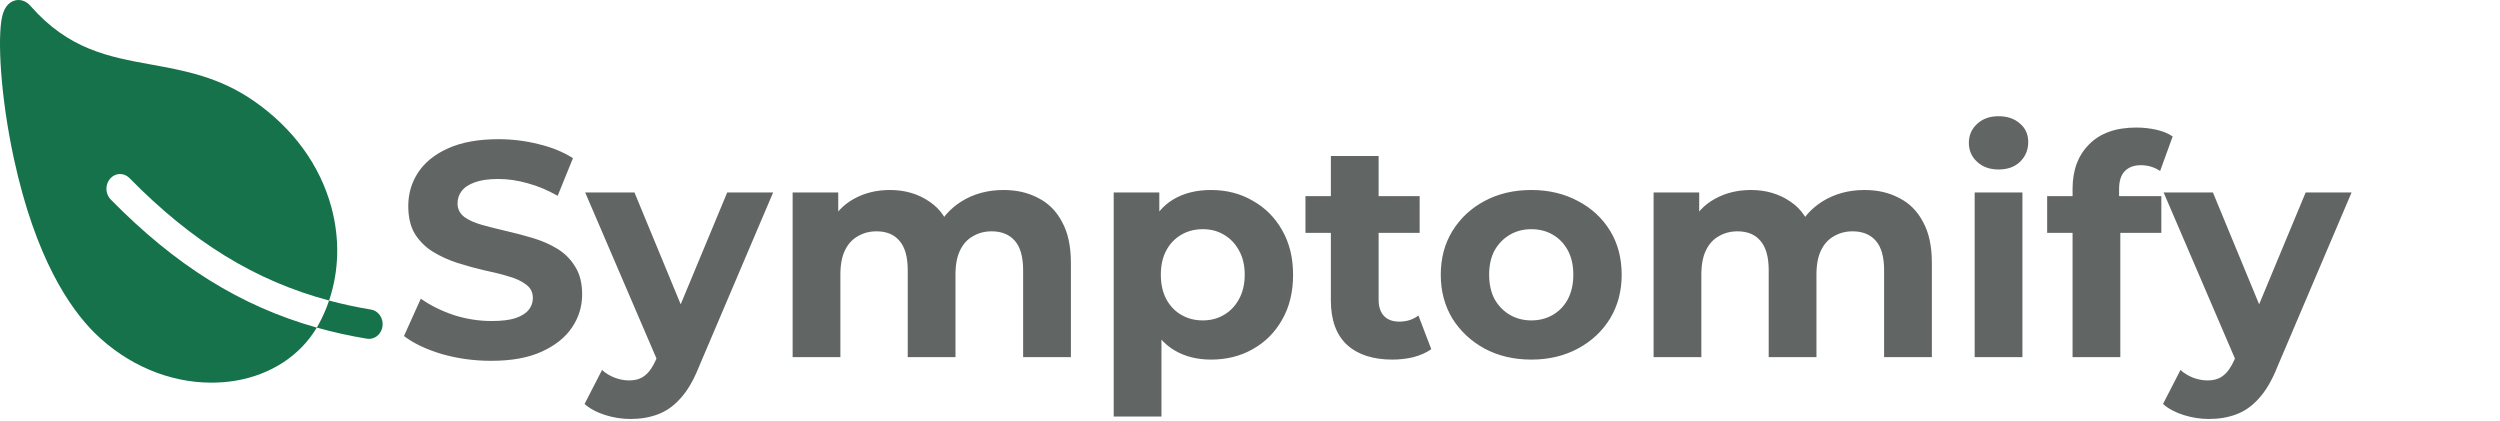
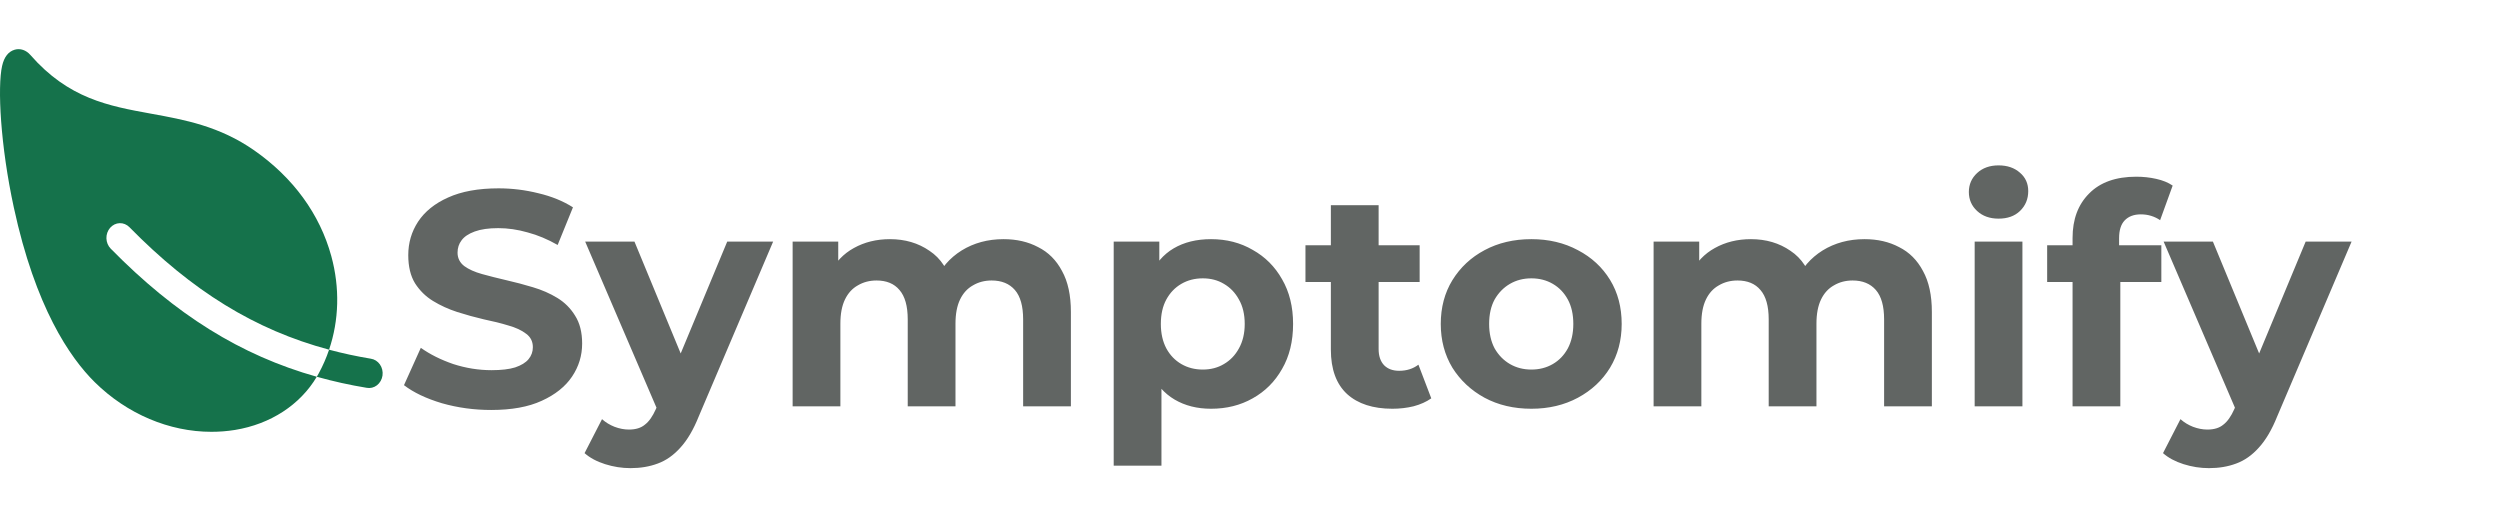
- <svg xmlns="http://www.w3.org/2000/svg" width="196" height="33" viewBox="0 0 196 33" fill="none">
+ <svg xmlns="http://www.w3.org/2000/svg" width="130" height="27" viewBox="0 0 196 33" fill="none">
  <path d="M38.512 28.288C37.168 28.288 35.88 28.112 34.648 27.76C33.416 27.392 32.424 26.92 31.672 26.344L32.992 23.416C33.712 23.928 34.56 24.352 35.536 24.688C36.528 25.008 37.528 25.168 38.536 25.168C39.304 25.168 39.92 25.096 40.384 24.952C40.864 24.792 41.216 24.576 41.44 24.304C41.664 24.032 41.776 23.72 41.776 23.368C41.776 22.92 41.6 22.568 41.248 22.312C40.896 22.04 40.432 21.824 39.856 21.664C39.28 21.488 38.64 21.328 37.936 21.184C37.248 21.024 36.552 20.832 35.848 20.608C35.16 20.384 34.528 20.096 33.952 19.744C33.376 19.392 32.904 18.928 32.536 18.352C32.184 17.776 32.008 17.04 32.008 16.144C32.008 15.184 32.264 14.312 32.776 13.528C33.304 12.728 34.088 12.096 35.128 11.632C36.184 11.152 37.504 10.912 39.088 10.912C40.144 10.912 41.184 11.04 42.208 11.296C43.232 11.536 44.136 11.904 44.92 12.4L43.72 15.352C42.936 14.904 42.152 14.576 41.368 14.368C40.584 14.144 39.816 14.032 39.064 14.032C38.312 14.032 37.696 14.12 37.216 14.296C36.736 14.472 36.392 14.704 36.184 14.992C35.976 15.264 35.872 15.584 35.872 15.952C35.872 16.384 36.048 16.736 36.4 17.008C36.752 17.264 37.216 17.472 37.792 17.632C38.368 17.792 39 17.952 39.688 18.112C40.392 18.272 41.088 18.456 41.776 18.664C42.48 18.872 43.12 19.152 43.696 19.504C44.272 19.856 44.736 20.32 45.088 20.896C45.456 21.472 45.64 22.2 45.64 23.08C45.64 24.024 45.376 24.888 44.848 25.672C44.32 26.456 43.528 27.088 42.472 27.568C41.432 28.048 40.112 28.288 38.512 28.288ZM49.43 32.848C48.758 32.848 48.094 32.744 47.438 32.536C46.782 32.328 46.246 32.04 45.83 31.672L47.198 29.008C47.486 29.264 47.814 29.464 48.182 29.608C48.566 29.752 48.942 29.824 49.31 29.824C49.838 29.824 50.254 29.696 50.558 29.44C50.878 29.2 51.166 28.792 51.422 28.216L52.094 26.632L52.382 26.224L57.014 15.088H60.614L54.782 28.792C54.366 29.832 53.886 30.648 53.342 31.24C52.814 31.832 52.222 32.248 51.566 32.488C50.926 32.728 50.214 32.848 49.43 32.848ZM51.638 28.504L45.878 15.088H49.742L54.206 25.888L51.638 28.504ZM78.678 14.896C79.702 14.896 80.606 15.104 81.39 15.52C82.19 15.92 82.814 16.544 83.262 17.392C83.726 18.224 83.958 19.296 83.958 20.608V28H80.214V21.184C80.214 20.144 79.998 19.376 79.566 18.88C79.134 18.384 78.526 18.136 77.742 18.136C77.198 18.136 76.71 18.264 76.278 18.52C75.846 18.76 75.51 19.128 75.27 19.624C75.03 20.12 74.91 20.752 74.91 21.52V28H71.166V21.184C71.166 20.144 70.95 19.376 70.518 18.88C70.102 18.384 69.502 18.136 68.718 18.136C68.174 18.136 67.686 18.264 67.254 18.52C66.822 18.76 66.486 19.128 66.246 19.624C66.006 20.12 65.886 20.752 65.886 21.52V28H62.142V15.088H65.718V18.616L65.046 17.584C65.494 16.704 66.126 16.04 66.942 15.592C67.774 15.128 68.718 14.896 69.774 14.896C70.958 14.896 71.99 15.2 72.87 15.808C73.766 16.4 74.358 17.312 74.646 18.544L73.326 18.184C73.758 17.176 74.446 16.376 75.39 15.784C76.35 15.192 77.446 14.896 78.678 14.896ZM94.946 28.192C93.858 28.192 92.906 27.952 92.09 27.472C91.274 26.992 90.634 26.264 90.17 25.288C89.722 24.296 89.498 23.048 89.498 21.544C89.498 20.024 89.714 18.776 90.146 17.8C90.578 16.824 91.202 16.096 92.018 15.616C92.834 15.136 93.81 14.896 94.946 14.896C96.162 14.896 97.25 15.176 98.21 15.736C99.186 16.28 99.954 17.048 100.514 18.04C101.09 19.032 101.378 20.2 101.378 21.544C101.378 22.904 101.09 24.08 100.514 25.072C99.954 26.064 99.186 26.832 98.21 27.376C97.25 27.92 96.162 28.192 94.946 28.192ZM87.314 32.656V15.088H90.89V17.728L90.818 21.568L91.058 25.384V32.656H87.314ZM94.298 25.12C94.922 25.12 95.474 24.976 95.954 24.688C96.45 24.4 96.842 23.992 97.13 23.464C97.434 22.92 97.586 22.28 97.586 21.544C97.586 20.792 97.434 20.152 97.13 19.624C96.842 19.096 96.45 18.688 95.954 18.4C95.474 18.112 94.922 17.968 94.298 17.968C93.674 17.968 93.114 18.112 92.618 18.4C92.122 18.688 91.73 19.096 91.442 19.624C91.154 20.152 91.01 20.792 91.01 21.544C91.01 22.28 91.154 22.92 91.442 23.464C91.73 23.992 92.122 24.4 92.618 24.688C93.114 24.976 93.674 25.12 94.298 25.12ZM109.164 28.192C107.644 28.192 106.46 27.808 105.612 27.04C104.764 26.256 104.34 25.096 104.34 23.56V12.232H108.084V23.512C108.084 24.056 108.228 24.48 108.516 24.784C108.804 25.072 109.196 25.216 109.692 25.216C110.284 25.216 110.788 25.056 111.204 24.736L112.212 27.376C111.828 27.648 111.364 27.856 110.82 28C110.292 28.128 109.74 28.192 109.164 28.192ZM102.348 18.256V15.376H111.3V18.256H102.348ZM120.06 28.192C118.684 28.192 117.46 27.904 116.388 27.328C115.332 26.752 114.492 25.968 113.868 24.976C113.26 23.968 112.956 22.824 112.956 21.544C112.956 20.248 113.26 19.104 113.868 18.112C114.492 17.104 115.332 16.32 116.388 15.76C117.46 15.184 118.684 14.896 120.06 14.896C121.42 14.896 122.636 15.184 123.708 15.76C124.78 16.32 125.62 17.096 126.228 18.088C126.836 19.08 127.14 20.232 127.14 21.544C127.14 22.824 126.836 23.968 126.228 24.976C125.62 25.968 124.78 26.752 123.708 27.328C122.636 27.904 121.42 28.192 120.06 28.192ZM120.06 25.12C120.684 25.12 121.244 24.976 121.74 24.688C122.236 24.4 122.628 23.992 122.916 23.464C123.204 22.92 123.348 22.28 123.348 21.544C123.348 20.792 123.204 20.152 122.916 19.624C122.628 19.096 122.236 18.688 121.74 18.4C121.244 18.112 120.684 17.968 120.06 17.968C119.436 17.968 118.876 18.112 118.38 18.4C117.884 18.688 117.484 19.096 117.18 19.624C116.892 20.152 116.748 20.792 116.748 21.544C116.748 22.28 116.892 22.92 117.18 23.464C117.484 23.992 117.884 24.4 118.38 24.688C118.876 24.976 119.436 25.12 120.06 25.12ZM146.178 14.896C147.202 14.896 148.106 15.104 148.89 15.52C149.69 15.92 150.314 16.544 150.762 17.392C151.226 18.224 151.458 19.296 151.458 20.608V28H147.714V21.184C147.714 20.144 147.498 19.376 147.066 18.88C146.634 18.384 146.026 18.136 145.242 18.136C144.698 18.136 144.21 18.264 143.778 18.52C143.346 18.76 143.01 19.128 142.77 19.624C142.53 20.12 142.41 20.752 142.41 21.52V28H138.666V21.184C138.666 20.144 138.45 19.376 138.018 18.88C137.602 18.384 137.002 18.136 136.218 18.136C135.674 18.136 135.186 18.264 134.754 18.52C134.322 18.76 133.986 19.128 133.746 19.624C133.506 20.12 133.386 20.752 133.386 21.52V28H129.642V15.088H133.218V18.616L132.546 17.584C132.994 16.704 133.626 16.04 134.442 15.592C135.274 15.128 136.218 14.896 137.274 14.896C138.458 14.896 139.49 15.2 140.37 15.808C141.266 16.4 141.858 17.312 142.146 18.544L140.826 18.184C141.258 17.176 141.946 16.376 142.89 15.784C143.85 15.192 144.946 14.896 146.178 14.896ZM154.814 28V15.088H158.558V28H154.814ZM156.686 13.288C155.998 13.288 155.438 13.088 155.006 12.688C154.574 12.288 154.358 11.792 154.358 11.2C154.358 10.608 154.574 10.112 155.006 9.712C155.438 9.312 155.998 9.112 156.686 9.112C157.374 9.112 157.934 9.304 158.366 9.688C158.798 10.056 159.014 10.536 159.014 11.128C159.014 11.752 158.798 12.272 158.366 12.688C157.95 13.088 157.39 13.288 156.686 13.288ZM162.489 28V14.8C162.489 13.344 162.921 12.184 163.785 11.32C164.649 10.44 165.881 10 167.481 10C168.025 10 168.545 10.056 169.041 10.168C169.553 10.28 169.985 10.456 170.337 10.696L169.353 13.408C169.145 13.264 168.913 13.152 168.657 13.072C168.401 12.992 168.129 12.952 167.841 12.952C167.297 12.952 166.873 13.112 166.569 13.432C166.281 13.736 166.137 14.2 166.137 14.824V16.024L166.233 17.632V28H162.489ZM160.497 18.256V15.376H169.449V18.256H160.497ZM173.18 32.848C172.508 32.848 171.844 32.744 171.188 32.536C170.532 32.328 169.996 32.04 169.58 31.672L170.948 29.008C171.236 29.264 171.564 29.464 171.932 29.608C172.316 29.752 172.692 29.824 173.06 29.824C173.588 29.824 174.004 29.696 174.308 29.44C174.628 29.2 174.916 28.792 175.172 28.216L175.844 26.632L176.132 26.224L180.764 15.088H184.364L178.532 28.792C178.116 29.832 177.636 30.648 177.092 31.24C176.564 31.832 175.972 32.248 175.316 32.488C174.676 32.728 173.964 32.848 173.18 32.848ZM175.388 28.504L169.628 15.088H173.492L177.956 25.888L175.388 28.504Z" fill="#616563" />
  <path d="M8.635 14.005C8.732 13.895 8.847 13.806 8.975 13.743C9.103 13.681 9.241 13.647 9.381 13.642C9.521 13.638 9.661 13.663 9.792 13.717C9.924 13.771 10.044 13.852 10.146 13.956C15.062 18.962 19.994 22.008 25.799 23.561C26.582 21.251 26.652 18.709 25.975 16.229C25.078 12.938 22.988 10.071 19.934 7.938C17.207 6.034 14.482 5.538 11.845 5.059C8.519 4.454 5.377 3.883 2.378 0.451C2.044 0.071 1.59 -0.081 1.155 0.042C0.658 0.186 0.325 0.611 0.166 1.312C-0.208 2.954 0.032 7.557 1.084 12.415C2.772 20.22 5.467 24.17 7.43 26.11C9.967 28.613 13.28 30 16.573 30C17.193 30.001 17.813 29.952 18.427 29.853C21.212 29.397 23.53 27.884 24.836 25.684C18.861 24.004 13.757 20.809 8.679 15.64C8.577 15.536 8.494 15.411 8.437 15.272C8.379 15.134 8.347 14.984 8.343 14.832C8.339 14.68 8.363 14.529 8.413 14.387C8.463 14.245 8.539 14.115 8.635 14.005ZM29.071 24.268C27.948 24.081 26.859 23.847 25.8 23.563C25.582 24.206 25.311 24.826 24.99 25.417C24.941 25.507 24.89 25.596 24.837 25.684C26.126 26.045 27.431 26.334 28.747 26.55C28.887 26.577 29.03 26.573 29.169 26.539C29.308 26.505 29.439 26.441 29.554 26.352C29.67 26.262 29.768 26.148 29.842 26.017C29.916 25.887 29.966 25.741 29.988 25.589C30.009 25.437 30.003 25.282 29.968 25.133C29.933 24.984 29.872 24.843 29.787 24.721C29.701 24.598 29.594 24.494 29.471 24.416C29.349 24.339 29.213 24.288 29.072 24.268H29.071Z" fill="#15724B" />
</svg>
